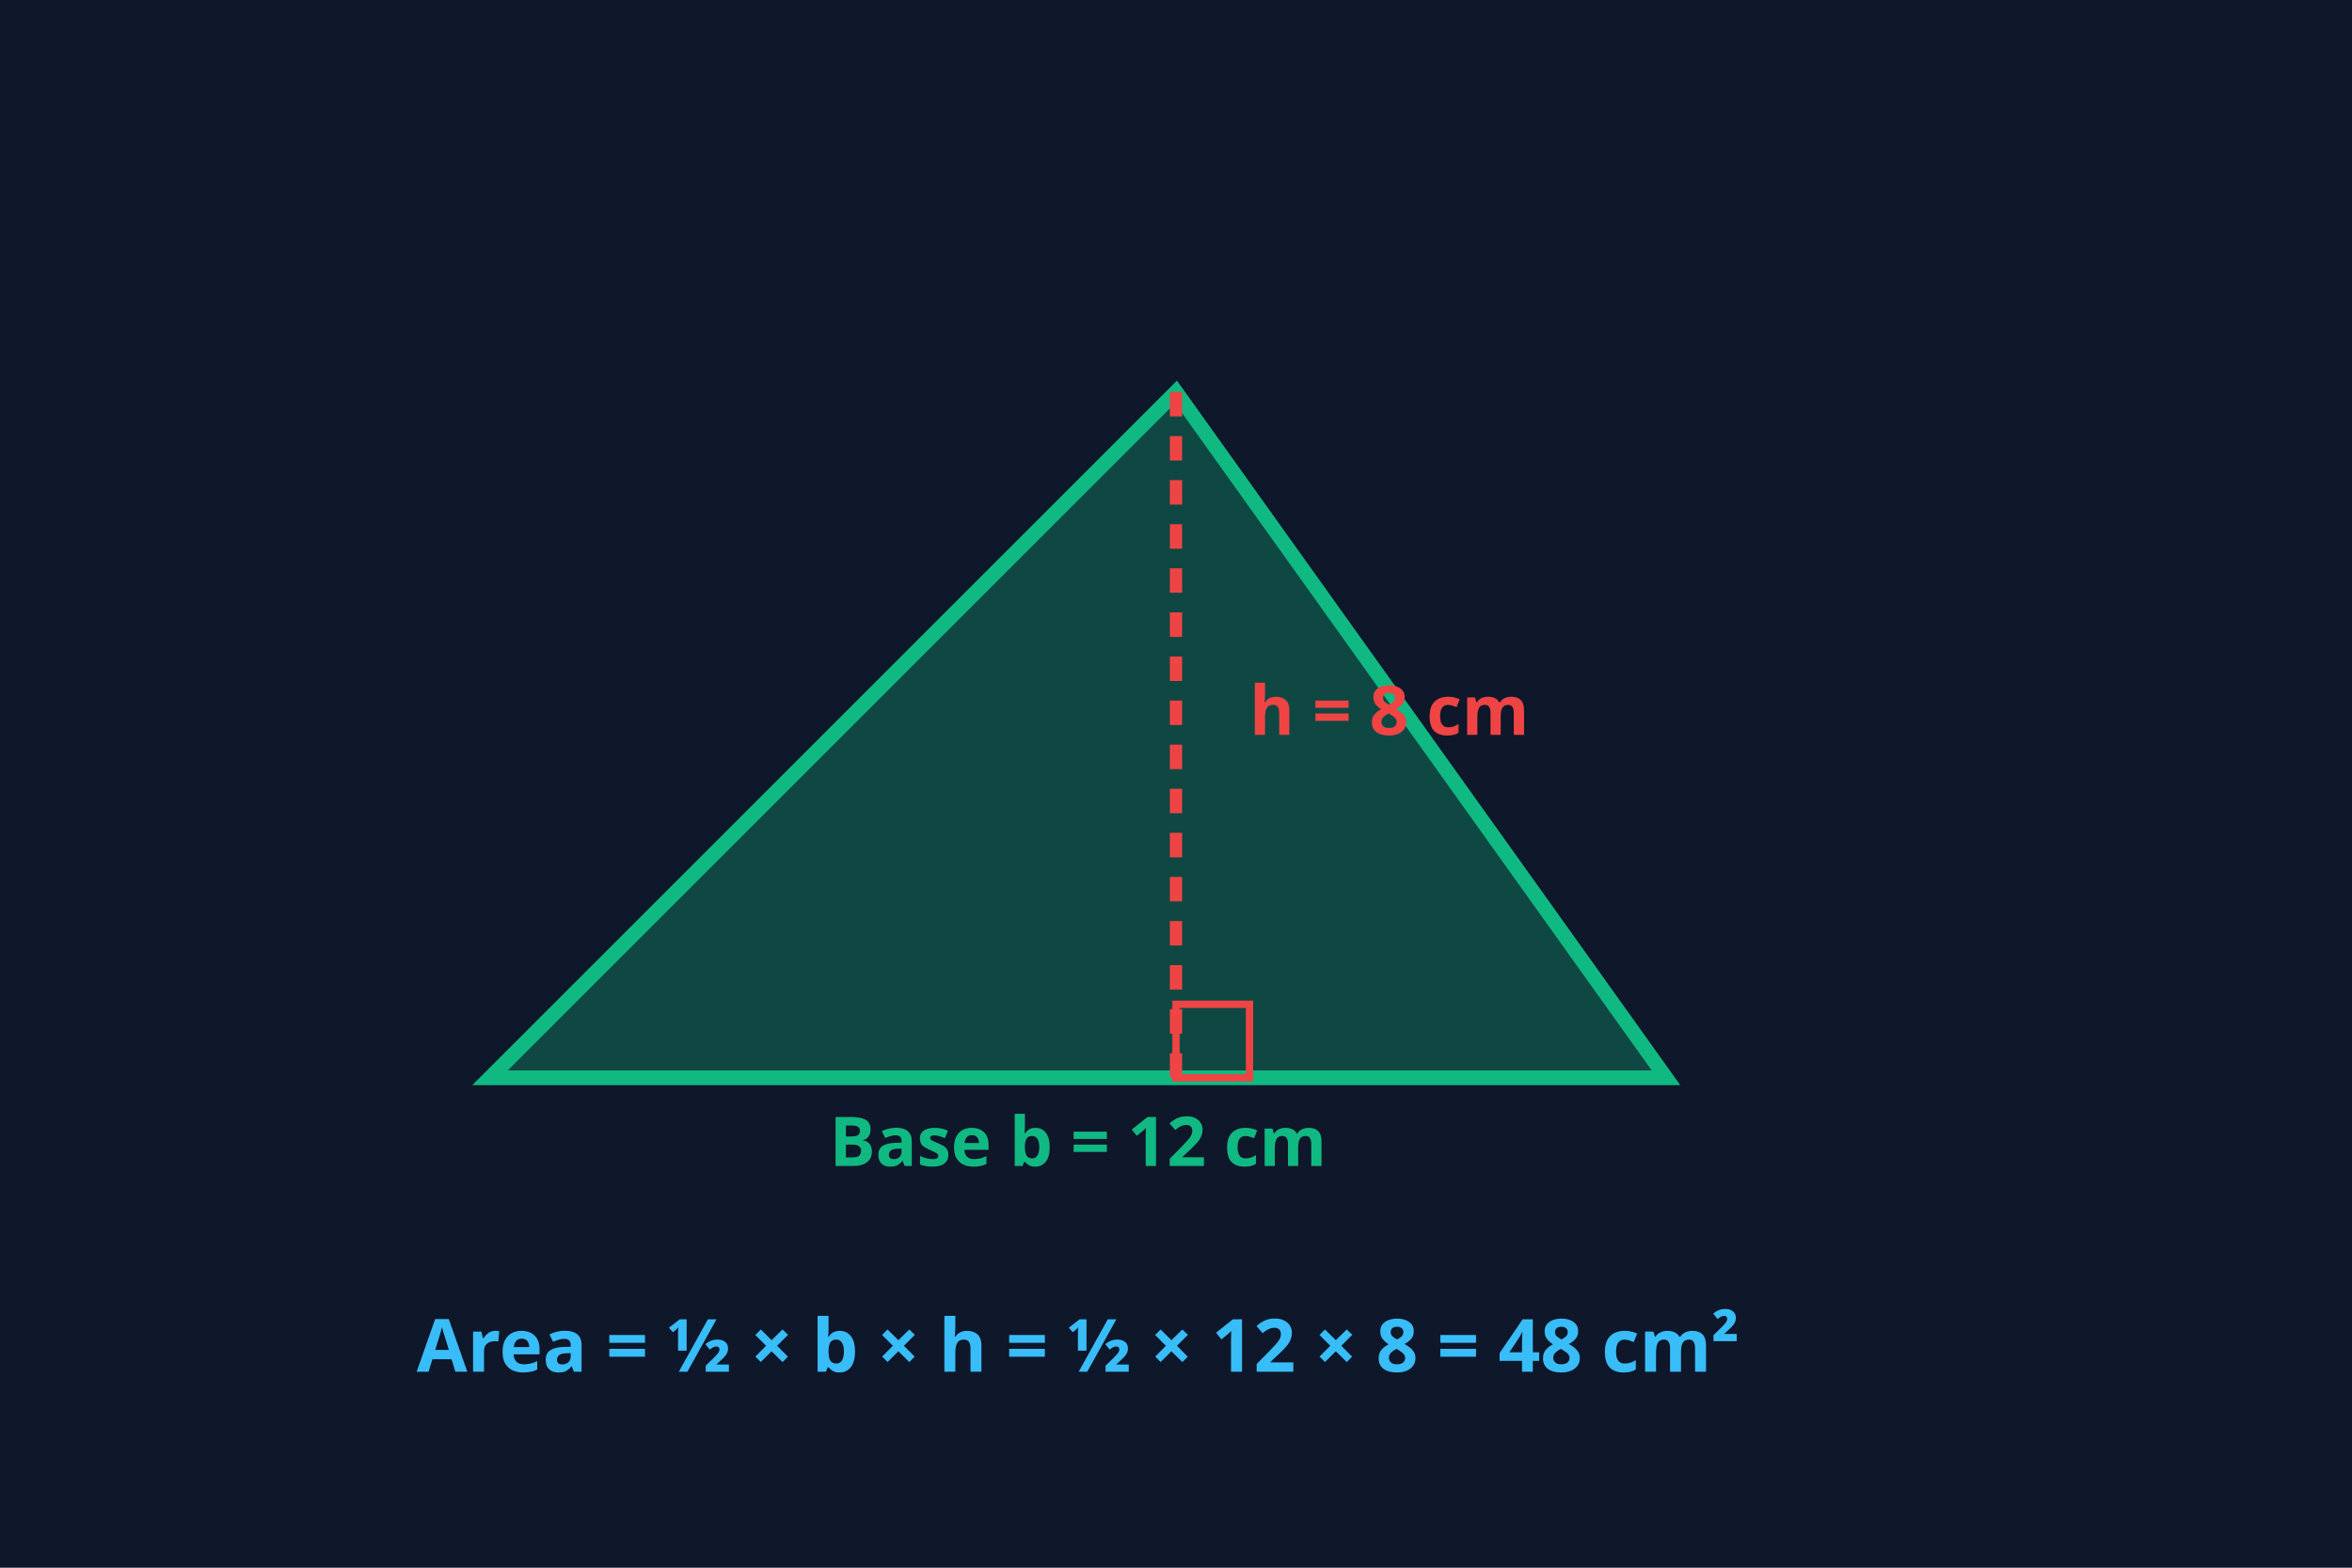
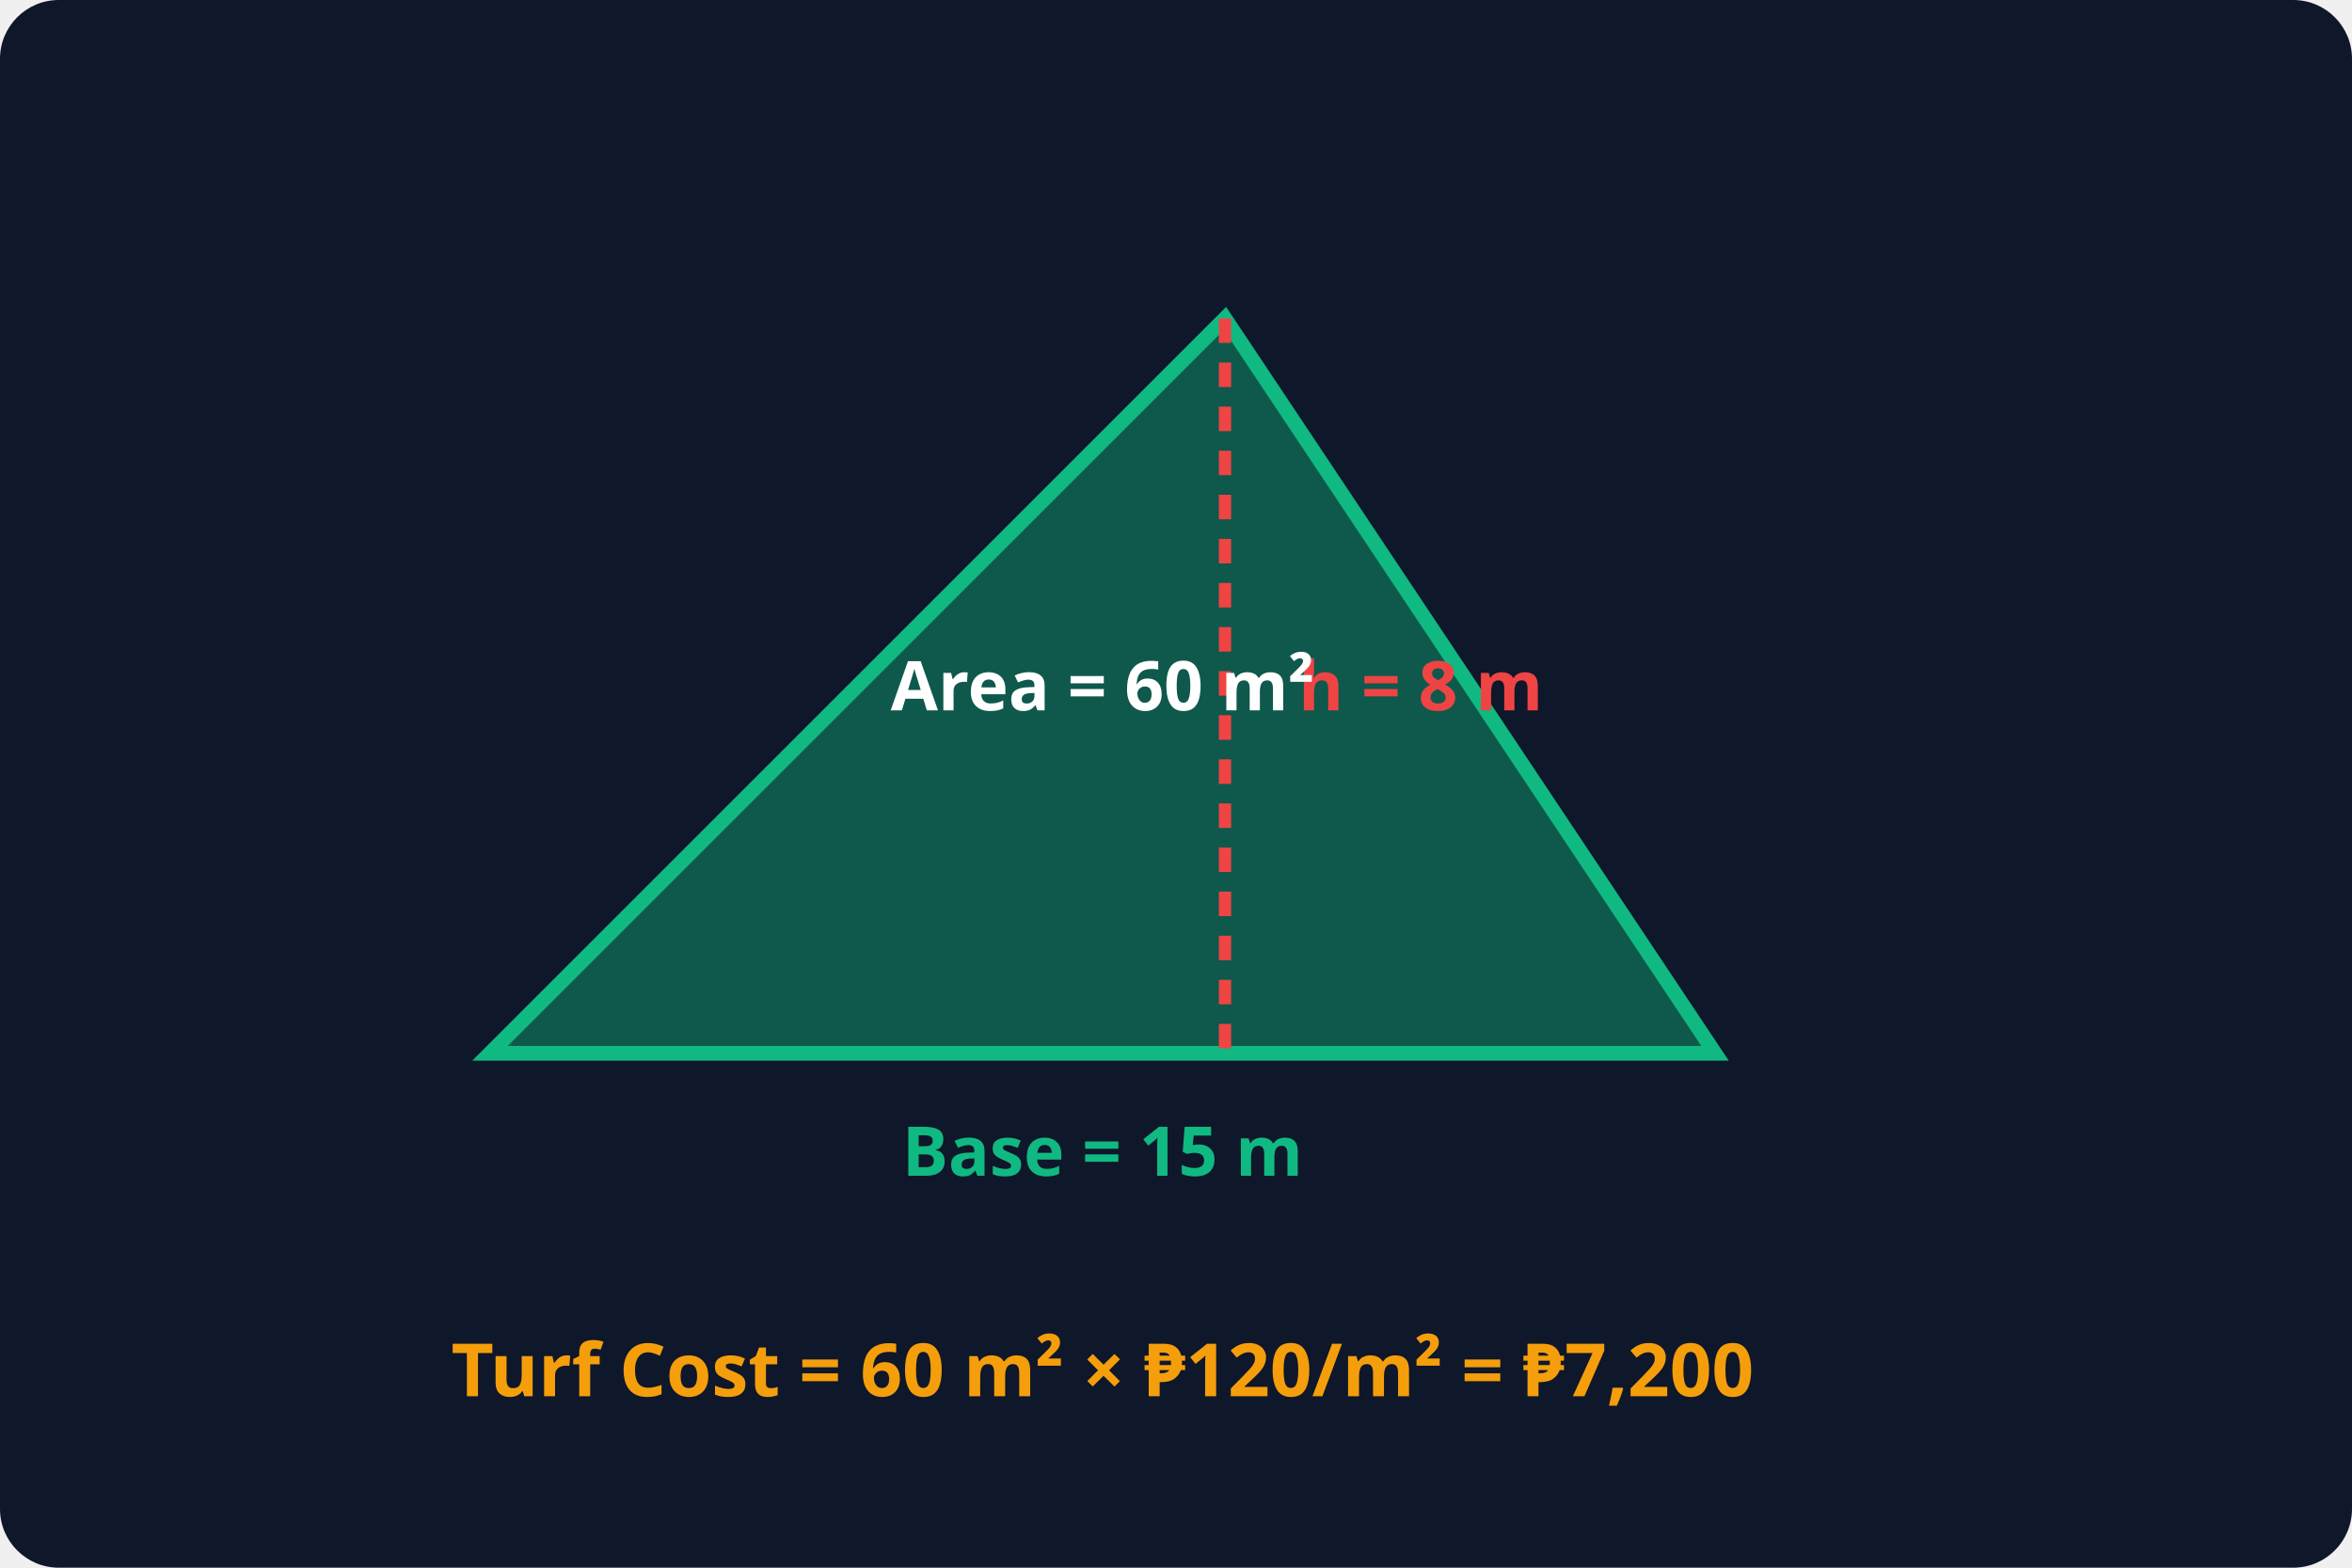
<svg xmlns="http://www.w3.org/2000/svg" width="480" height="320" viewBox="0 0 480 320">
  <defs>
    <marker id="arrow" viewBox="0 0 10 10" refX="5" refY="5" markerWidth="6" markerHeight="6" orient="auto-start-reverse">
      <path d="M 0 0 L 10 5 L 0 10 z" fill="#f59e0b" />
    </marker>
  </defs>
-   <rect width="100%" height="100%" fill="#0f172a" />
-   <g transform="translate(80, 40)">
-     <polygon points="20,180 260,180 160,40" fill="rgba(16, 185, 129, 0.3)" stroke="#10b981" stroke-width="3" />
-     <line x1="160" y1="40" x2="160" y2="180" stroke="#ef4444" stroke-width="2.5" stroke-dasharray="5,4" />
-     <rect x="160" y="165" width="15" height="15" fill="none" stroke="#ef4444" stroke-width="1.5" />
-     <text x="140" y="198" text-anchor="middle" font-family="sans-serif" font-size="14" fill="#10b981" font-weight="bold">Base b = 12 cm</text>
-     <text x="175" y="110" font-family="sans-serif" font-size="14" fill="#ef4444" font-weight="bold">h = 8 cm</text>
-     <text x="140" y="240" text-anchor="middle" font-family="sans-serif" font-size="15" fill="#38bdf8" font-weight="bold">Area = ½ × b × h = ½ × 12 × 8 = 48 cm²</text>
+   <rect width="100%" height="100%" fill="#0f172a" rx="12" />
+   <g transform="translate(80, 35)">
+     <polygon points="20,180 270,180 170,30" fill="rgba(16, 185, 129, 0.4)" stroke="#10b981" stroke-width="3" />
+     <line x1="170" y1="30" x2="170" y2="180" stroke="#ef4444" stroke-width="2.5" stroke-dasharray="5,4" />
+     <text x="145" y="205" text-anchor="middle" font-family="sans-serif" font-size="14" fill="#10b981" font-weight="bold">Base = 15 m</text>
+     <text x="185" y="110" font-family="sans-serif" font-size="14" fill="#ef4444" font-weight="bold">h = 8 m</text>
+     <text x="145" y="110" text-anchor="middle" font-family="sans-serif" font-size="14" fill="#ffffff" font-weight="bold">Area = 60 m²</text>
+     <text x="145" y="250" text-anchor="middle" font-family="sans-serif" font-size="15" fill="#f59e0b" font-weight="bold">Turf Cost = 60 m² × ₱120/m² = ₱7,200</text>
  </g>
</svg>
